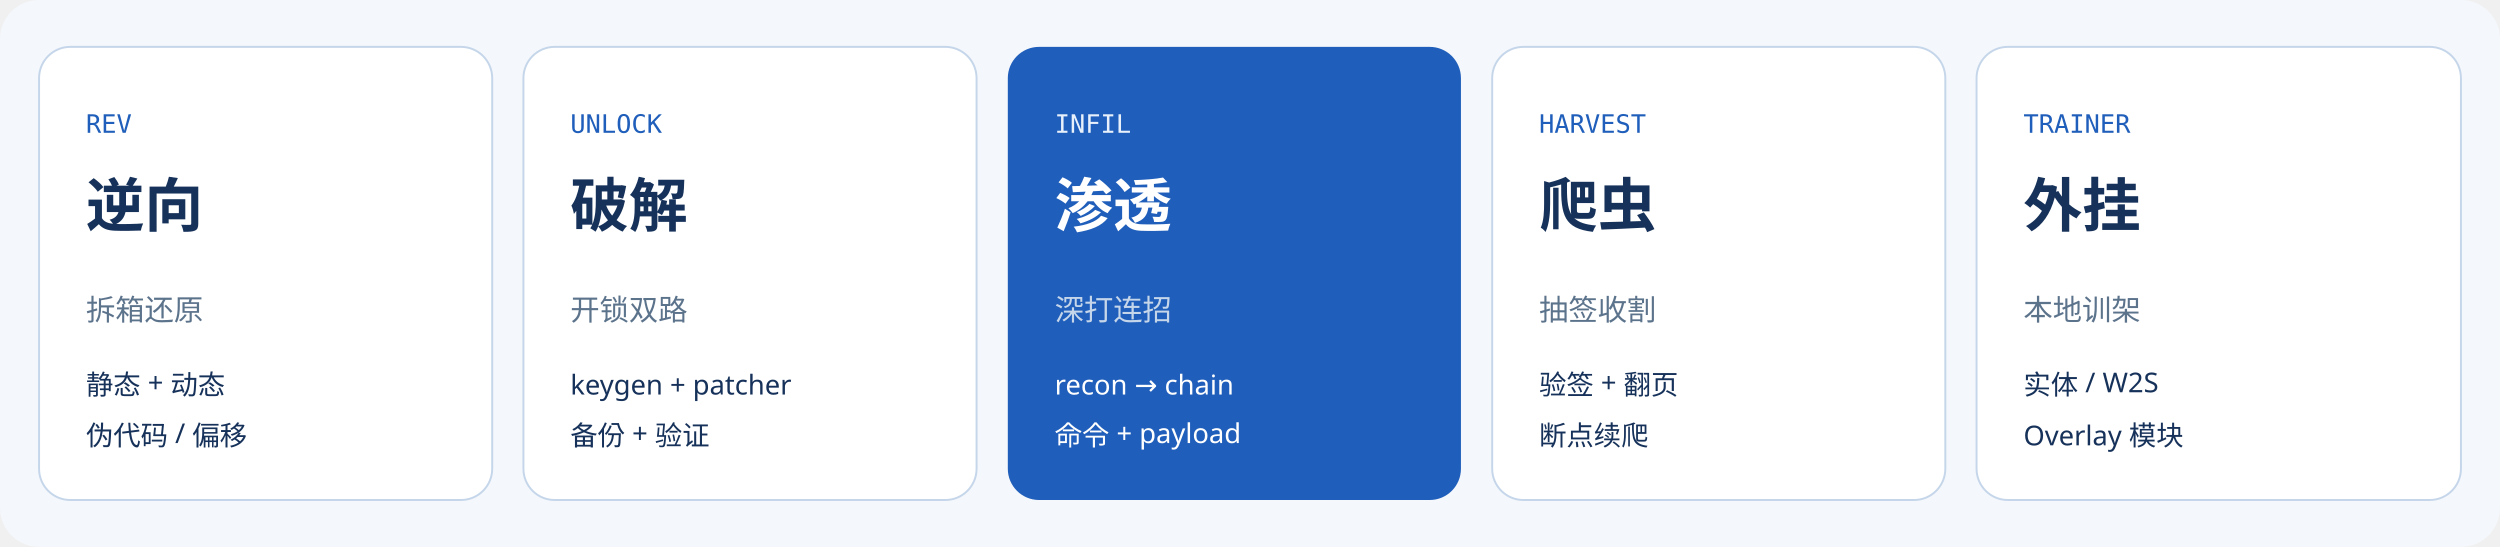
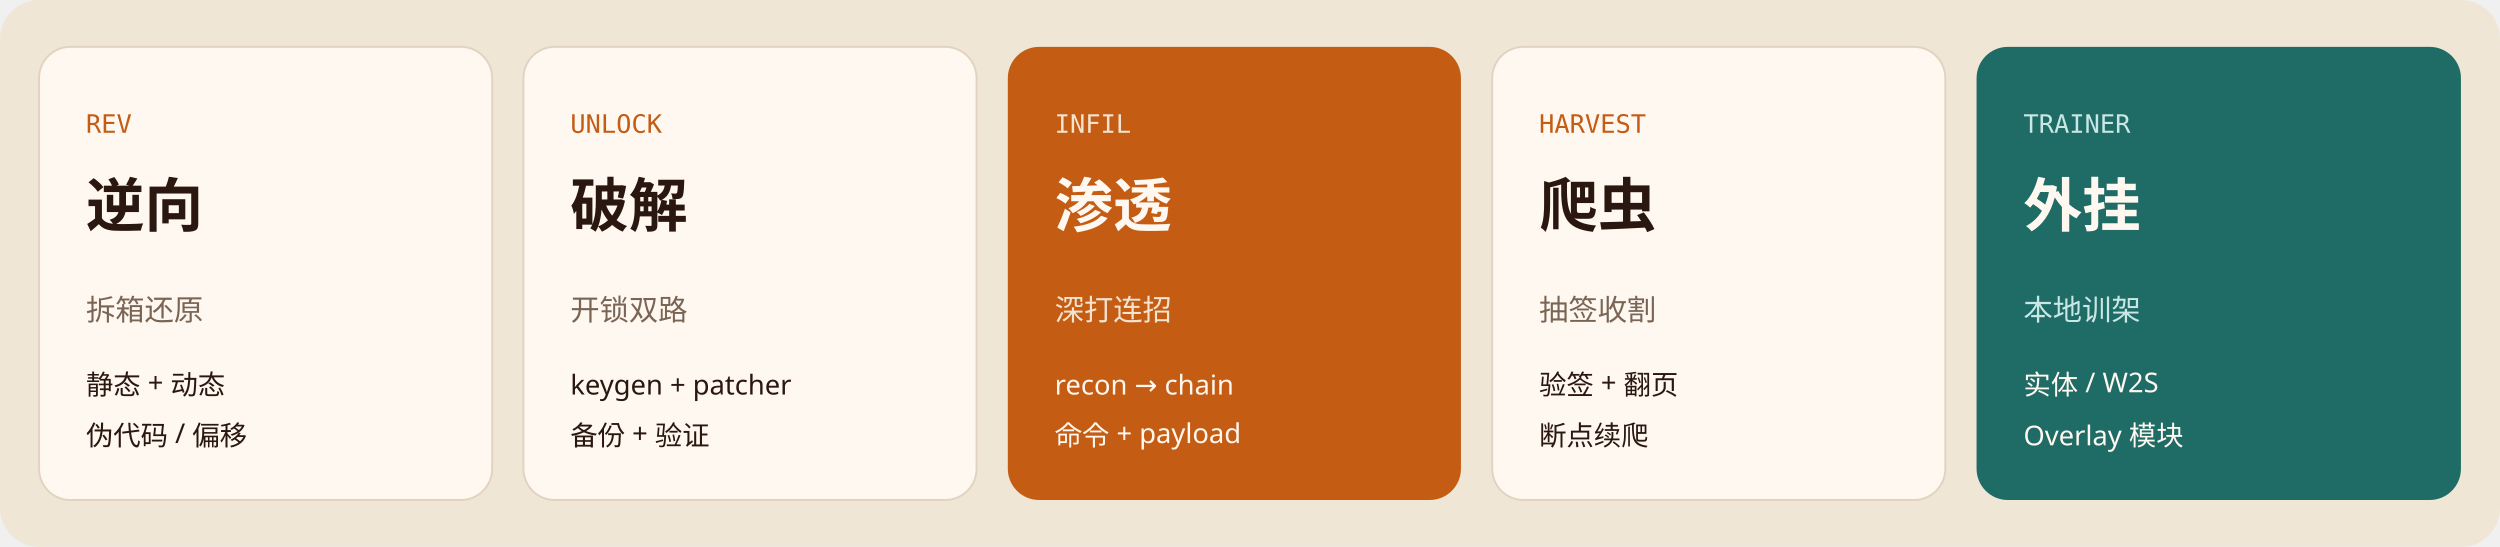
<svg xmlns="http://www.w3.org/2000/svg" viewBox="0 0 1280 280" role="img" aria-label="五刃">
-   <rect width="1280" height="280" rx="20" fill="#F4F7FB" />
+   <rect width="1280" height="280" rx="20" fill="#EFE6D6" />
  <g font-family="Microsoft YaHei,Segoe UI,sans-serif">
    <g transform="translate(20,24)">
-       <rect width="232" height="232" rx="16" fill="#FFFFFF" stroke="#C5D6EA" />
-       <text x="24" y="44" fill="#1F5EBA" font-size="13" font-family="Consolas,monospace">REV</text>
-       <text x="24" y="92" fill="#17325A" font-size="30" font-weight="700">逆向</text>
-       <text x="24" y="140" fill="#5C738C" font-size="15">拆箱还原</text>
-       <text x="24" y="178" fill="#17325A" font-size="14">静态 + 动态</text>
-       <text x="24" y="204" fill="#17325A" font-size="14">伪代码 / 偏移</text>
+       <rect width="232" height="232" rx="16" fill="#FFF8F0" stroke="#E2D3C1" />
+       <text x="24" y="44" fill="#C45C14" font-size="13" font-family="Consolas,monospace">REV</text>
+       <text x="24" y="92" fill="#2A1810" font-size="30" font-weight="700">逆向</text>
+       <text x="24" y="140" fill="#7A6554" font-size="15">拆箱还原</text>
+       <text x="24" y="178" fill="#2A1810" font-size="14">静态 + 动态</text>
+       <text x="24" y="204" fill="#2A1810" font-size="14">伪代码 / 偏移</text>
    </g>
    <g transform="translate(268,24)">
-       <rect width="232" height="232" rx="16" fill="#FFFFFF" stroke="#C5D6EA" />
-       <text x="24" y="44" fill="#1F5EBA" font-size="13" font-family="Consolas,monospace">UNLOCK</text>
-       <text x="24" y="92" fill="#17325A" font-size="30" font-weight="700">破解</text>
-       <text x="24" y="140" fill="#5C738C" font-size="15">开锁双路</text>
-       <text x="24" y="178" fill="#17325A" font-size="14">keygen + patcher</text>
-       <text x="24" y="204" fill="#17325A" font-size="14">备份 + 验证</text>
+       <rect width="232" height="232" rx="16" fill="#FFF8F0" stroke="#E2D3C1" />
+       <text x="24" y="44" fill="#C45C14" font-size="13" font-family="Consolas,monospace">UNLOCK</text>
+       <text x="24" y="92" fill="#2A1810" font-size="30" font-weight="700">破解</text>
+       <text x="24" y="140" fill="#7A6554" font-size="15">开锁双路</text>
+       <text x="24" y="178" fill="#2A1810" font-size="14">keygen + patcher</text>
+       <text x="24" y="204" fill="#2A1810" font-size="14">备份 + 验证</text>
    </g>
    <g transform="translate(516,24)">
-       <rect width="232" height="232" rx="16" fill="#1F5EBA" />
-       <text x="24" y="44" fill="#E8F1FB" font-size="13" font-family="Consolas,monospace">INFIL</text>
-       <text x="24" y="92" fill="#FFFFFF" font-size="30" font-weight="700">渗透</text>
-       <text x="24" y="140" fill="#C5D6EA" font-size="15">深打连招</text>
-       <text x="24" y="178" fill="#FFFFFF" font-size="14">recon → chain</text>
-       <text x="24" y="204" fill="#FFFFFF" font-size="14">命令 + payload</text>
+       <rect width="232" height="232" rx="16" fill="#C45C14" />
+       <text x="24" y="44" fill="#F3E4D0" font-size="13" font-family="Consolas,monospace">INFIL</text>
+       <text x="24" y="92" fill="#FFF8F0" font-size="30" font-weight="700">渗透</text>
+       <text x="24" y="140" fill="#F3E4D0" font-size="15">深打连招</text>
+       <text x="24" y="178" fill="#FFF8F0" font-size="14">recon → chain</text>
+       <text x="24" y="204" fill="#FFF8F0" font-size="14">命令 + payload</text>
    </g>
    <g transform="translate(764,24)">
-       <rect width="232" height="232" rx="16" fill="#FFFFFF" stroke="#C5D6EA" />
-       <text x="24" y="44" fill="#1F5EBA" font-size="13" font-family="Consolas,monospace">HARVEST</text>
-       <text x="24" y="92" fill="#17325A" font-size="30" font-weight="700">爬虫</text>
-       <text x="24" y="140" fill="#5C738C" font-size="15">抽签收割</text>
-       <text x="24" y="178" fill="#17325A" font-size="14">验签 + 翻页</text>
-       <text x="24" y="204" fill="#17325A" font-size="14">断点续爬</text>
+       <rect width="232" height="232" rx="16" fill="#FFF8F0" stroke="#E2D3C1" />
+       <text x="24" y="44" fill="#C45C14" font-size="13" font-family="Consolas,monospace">HARVEST</text>
+       <text x="24" y="92" fill="#2A1810" font-size="30" font-weight="700">爬虫</text>
+       <text x="24" y="140" fill="#7A6554" font-size="15">抽签收割</text>
+       <text x="24" y="178" fill="#2A1810" font-size="14">验签 + 翻页</text>
+       <text x="24" y="204" fill="#2A1810" font-size="14">断点续爬</text>
    </g>
    <g transform="translate(1012,24)">
-       <rect width="248" height="232" rx="16" fill="#FFFFFF" stroke="#C5D6EA" />
-       <text x="24" y="44" fill="#1F5EBA" font-size="13" font-family="Consolas,monospace">TRAINER</text>
-       <text x="24" y="92" fill="#17325A" font-size="30" font-weight="700">外挂</text>
-       <text x="24" y="140" fill="#5C738C" font-size="15">本地训架</text>
-       <text x="24" y="178" fill="#17325A" font-size="14">实体 / W2S</text>
-       <text x="24" y="204" fill="#17325A" font-size="14">Overlay 模块</text>
+       <rect width="248" height="232" rx="16" fill="#1F6B66" />
+       <text x="24" y="44" fill="#C9E8E5" font-size="13" font-family="Consolas,monospace">TRAINER</text>
+       <text x="24" y="92" fill="#FFF8F0" font-size="30" font-weight="700">外挂</text>
+       <text x="24" y="140" fill="#C9E8E5" font-size="15">本地训架</text>
+       <text x="24" y="178" fill="#FFF8F0" font-size="14">实体 / W2S</text>
+       <text x="24" y="204" fill="#FFF8F0" font-size="14">Overlay 模块</text>
    </g>
  </g>
</svg>
